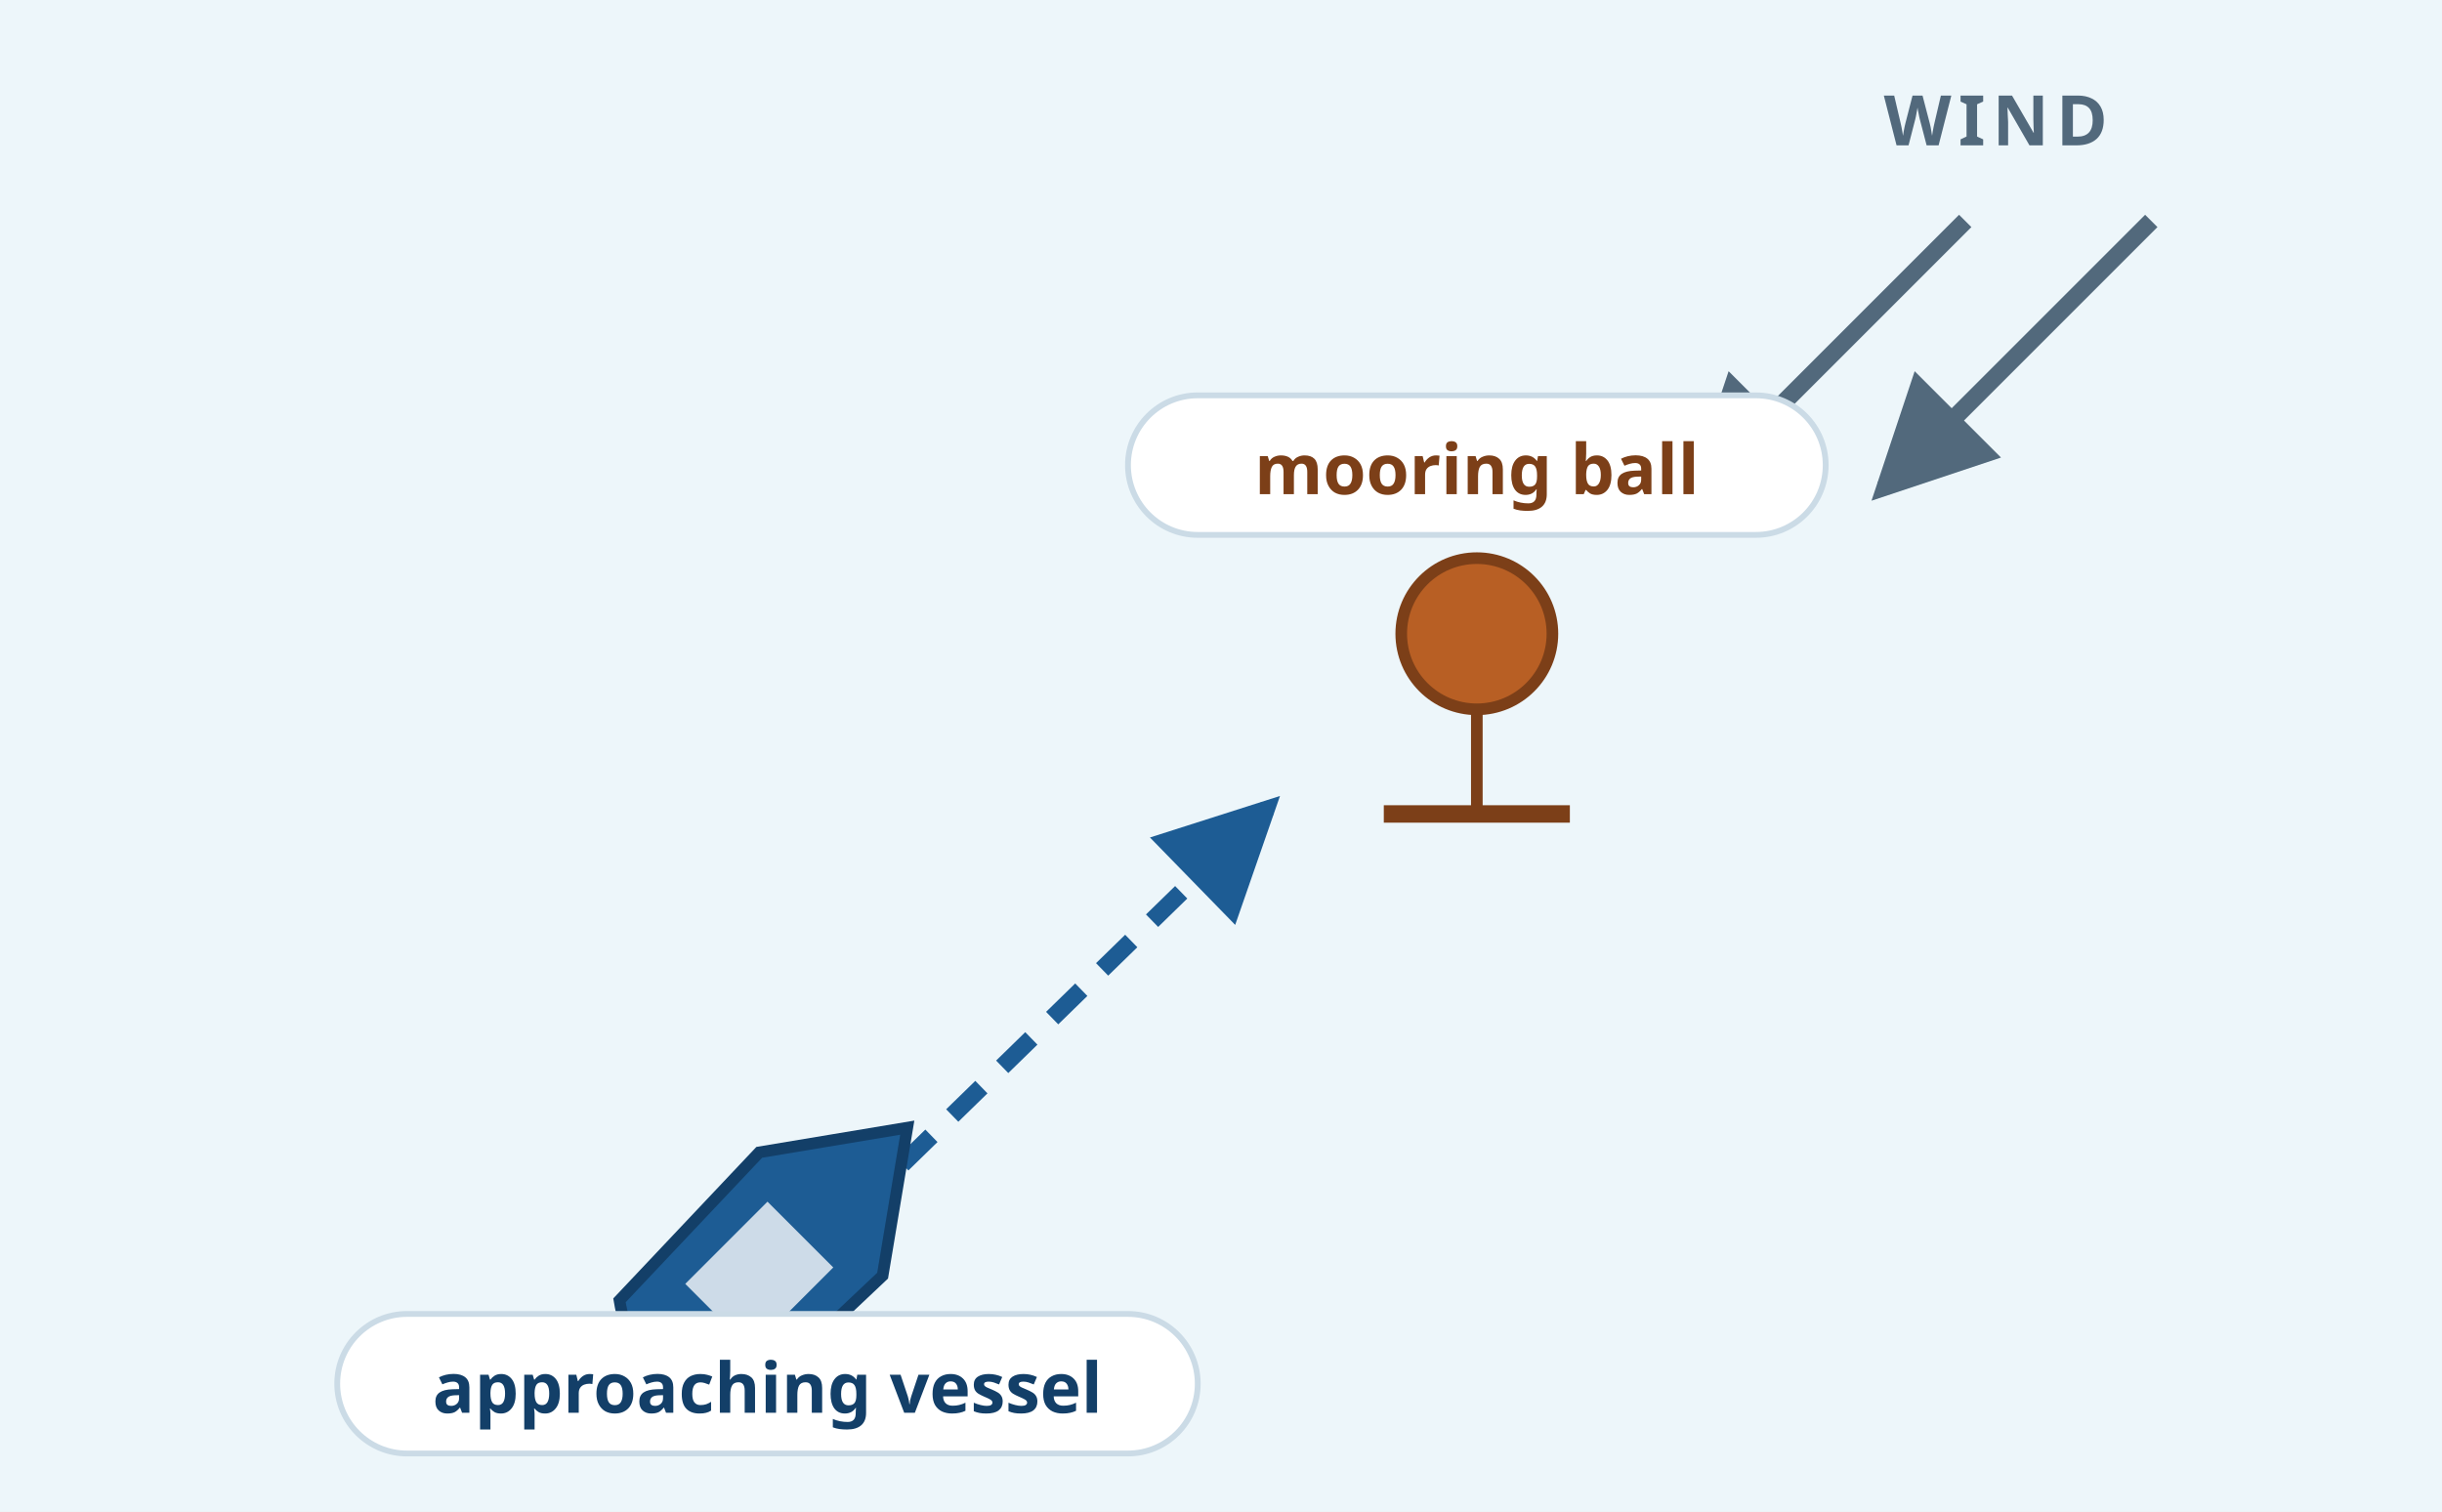
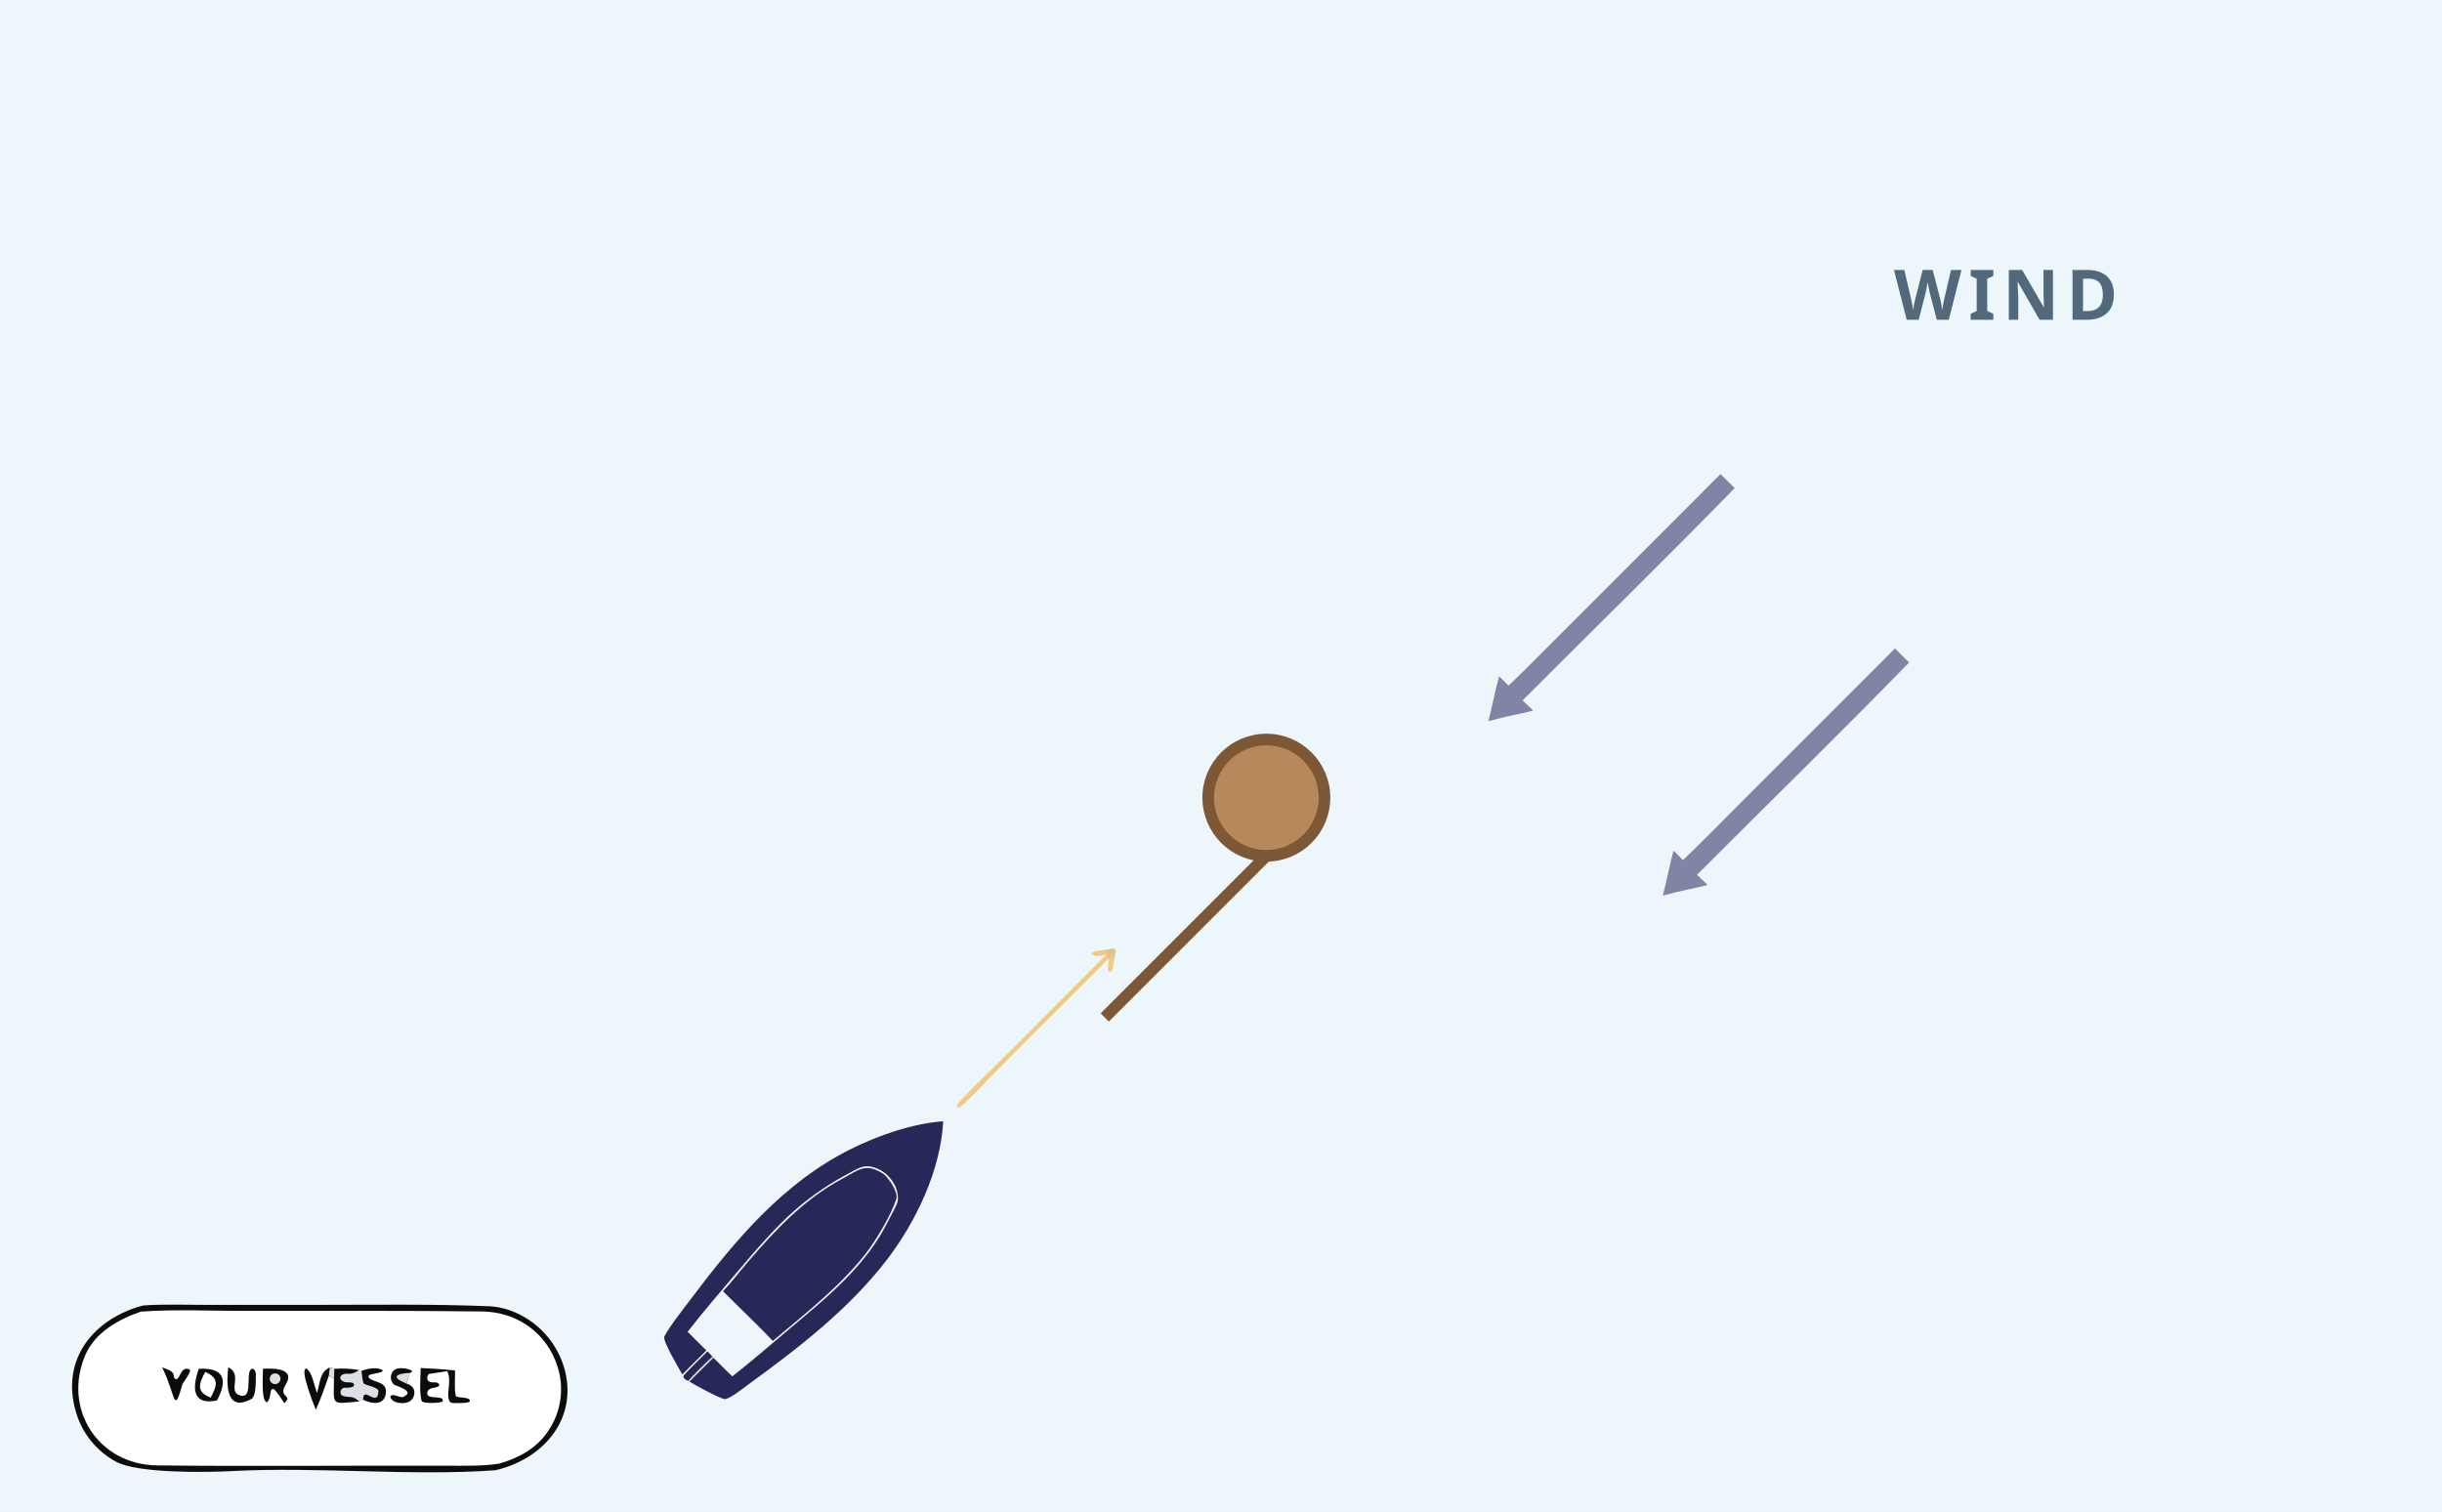
<svg xmlns="http://www.w3.org/2000/svg" viewBox="0 0 420 260" role="img" aria-label="Overhead diagram with a vessel, wind direction, an approach track, and a mooring ball.">
  <defs>
-     <symbol id="powerboat" viewBox="-20 -38 40 76">
-       <path d="M0-34 15-13 14 22Q0 32-14 22L-15-13Z" fill="currentColor" stroke="#133f68" stroke-width="2" />
-       <path d="M-8-8H8V12H-8Z" fill="#fff" opacity=".78" />
+     <symbol id="powerboat-top" viewBox="381.22 122.18 149.98 427.51">
+       <path fill="#282858" d="M 450.309,544.253 C 442.113,541.871 406.465,533.01 404.804,527.907 C 400.943,516.044 397.668,488.236 395.847,475.322 C 384.041,391.626 376.556,305.482 404.099,223.824 C 415.536,189.914 432.957,153.747 456.553,126.176 C 494.343,167.884 516.535,230.711 523.605,286.036 C 532.569,356.187 523.229,429.667 512.091,499.121 C 511.139,505.055 509.33,523.953 505.065,529.741 C 498.976,533.817 469.271,542.654 461.935,544.237 C 461.428,544.239 460.888,544.23 460.384,544.248 C 459.457,544.846 458.613,545.43 457.492,545.575 C 456.11,545.754 453.921,545.834 452.793,544.846 C 451.724,543.91 452.259,509.219 452.208,505.186 C 455.497,505.184 457.188,504.99 460.455,505.667 C 461.1,505.603 461.34,505.542 461.972,505.394 C 472.034,505.112 482.801,505.548 492.591,505.115 C 495.87,477.139 497.974,449.09 500.291,421.523 C 505.233,364.375 511.769,306.564 492.631,251.069 C 490.649,245.321 487.021,230.598 483.597,226.833 C 470.775,212.733 446.398,211.682 431.957,223.988 C 426.303,228.806 424.164,238.772 422.221,245.179 C 414.868,268.625 410.236,292.839 408.419,317.344 C 406.057,346.313 409.178,386.9 411.641,416.246 C 414.02,444.583 416.343,477.089 419.955,505.235 L 450.389,505.174 L 450.309,544.253 Z" />
+       <path fill="#282858" d="M 452.208,505.186 C 455.497,505.184 457.188,504.99 460.455,505.667 C 459.743,509.776 459.757,539.881 460.384,544.248 C 459.457,544.846 458.613,545.43 457.492,545.575 C 456.11,545.754 453.921,545.834 452.793,544.846 C 451.724,543.91 452.259,509.219 452.208,505.186 Z" />
+       <path fill="#dcdfe3" d="M 460.455,505.667 C 461.1,505.603 461.34,505.542 461.972,505.394 C 461.888,518.342 461.875,531.29 461.935,544.237 C 461.428,544.239 460.888,544.23 460.384,544.248 C 459.757,539.881 459.743,509.776 460.455,505.667 Z" />
+       <path fill="#282858" d="M 451.733,217.452 C 460.14,216.952 478.062,220.523 481.686,227.539 C 490.419,244.448 498.8,277.884 501.033,295.669 C 507.145,344.347 500.746,394.861 496.626,443.443 C 485.652,442.911 473.048,443.152 461.942,443.153 L 415.728,443.503 C 415.472,429.498 413.19,413.15 412.119,399.01 C 408.475,350.924 406.917,303.081 420.94,256.288 C 427.528,234.301 426.591,222.395 451.733,217.452 Z" />
    </symbol>
-     <marker id="wind-head" markerWidth="7" markerHeight="7" refX="6" refY="3.5" orient="auto">
-       <path d="M0 0 7 3.5 0 7Z" fill="#52697c" />
-     </marker>
-     <marker id="course-head" markerWidth="7" markerHeight="7" refX="6" refY="3.5" orient="auto">
-       <path d="M0 0 7 3.5 0 7Z" fill="#1d5c94" />
-     </marker>
+     <symbol id="wind-arrow" viewBox="595.11 121.79 286.21 47.57">
+       <path fill="#8184a4" d="M 845.116,125.793 C 848.069,127.05 855.295,131.993 858.313,133.933 C 864.555,137.95 870.891,141.818 877.316,145.534 C 866.495,151.802 855.076,159.697 844.991,165.359 L 845.012,154.41 C 824.633,153.876 802.719,154.209 782.18,154.167 L 640.748,154.174 L 599.217,154.235 L 599.108,137.84 C 680.448,136.767 763.901,137.794 845.397,137.729 C 845.418,133.882 845.219,129.668 845.116,125.793 Z" />
+     </symbol>
+     <symbol id="heading-arrow" viewBox="938.18 280.25 188.96 29.76">
+       <path fill="#efcb81" d="M 1114.87,293.31 C 1112.33,291.311 1106.97,287.966 1107.08,284.591 L 1108.12,284.247 C 1112.3,285.261 1114.34,287.616 1117.62,290.456 C 1120.17,292.432 1126.26,294.772 1121.17,297.884 C 1119.39,297.649 1115.48,297.642 1114.6,297.194 C 1113.61,297.046 1112.7,296.897 1111.7,296.81 C 1104.49,297.257 1094.15,296.972 1086.76,296.992 C 1068.98,297.071 1051.2,297.045 1033.42,296.916 L 978.221,297.115 C 972.696,297.173 944.788,298.257 942.303,296.415 C 942.164,294.593 941.947,295.393 942.874,293.911 C 945.998,292.761 1000.83,293.508 1007.52,293.523 L 1114.87,293.31 Z" />
+       <path fill="#dec195" d="M 1117.62,290.456 C 1120.17,292.432 1126.26,294.772 1121.17,297.884 C 1119.39,297.649 1115.48,297.642 1114.6,297.194 C 1113.61,297.046 1112.7,296.897 1111.7,296.81 C 1112.66,295.66 1116.61,295.595 1116.62,294.301 C 1116.64,292.236 1114.76,292.522 1117.62,290.456 Z" />
+       <path fill="#efcb81" d="M 1114.6,297.194 C 1115.48,297.642 1119.39,297.649 1121.17,297.884 C 1119.66,299.005 1109.55,306.039 1109.21,306.002 C 1101.85,305.204 1113.92,297.857 1114.6,297.194 Z" />
+     </symbol>
+     <symbol id="label-your-vessel" viewBox="682.52 498.22 150.40 56.20">
+       <path fill="#0c0c0d" d="M 706.906,502.477 C 711.808,502.051 719.707,502.292 724.91,502.291 L 756.93,502.29 C 773.315,502.293 790.093,502.017 806.471,502.697 C 810.124,502.849 813.77,504.124 816.898,506.03 C 822.59,509.472 826.68,515.035 828.269,521.494 C 831.631,535.68 821.526,546.759 808.165,549.829 C 784.194,551.581 756.92,548.765 732.672,550.059 C 724.856,550.476 705.306,550.754 699.114,547.35 C 693.399,544.248 689.205,538.94 687.509,532.662 C 683.342,517.75 692.802,506.239 706.906,502.477 Z" />
+       <path fill="#ffffff" d="M 706.31,504.235 C 715.822,503.533 726.023,504.018 735.622,504.023 C 758.536,504.037 781.481,503.914 804.39,504.19 C 814.554,504.313 823.16,510.502 826.138,520.307 C 827.825,525.796 827.216,531.734 824.452,536.767 C 821.114,542.923 815.83,545.963 809.354,547.915 C 804.492,548.676 799.408,548.535 794.496,548.52 C 766.696,548.438 738.788,548.745 711.005,548.44 C 693.926,548.253 683.711,532.034 690.361,516.649 C 693.166,510.16 700.011,506.389 706.31,504.235 Z" />
+       <path fill="#dcdfe3" d="M 760.531,520.279 L 761.903,520.675 C 764.911,520.519 766.078,520.613 769.024,521.012 C 769.243,521.158 769.439,521.162 769.714,521.214 C 771.462,520.669 774.144,520.012 775.812,521.102 C 775.798,522.263 770.745,521.773 771.872,523.27 C 772.943,524.691 777.608,524.133 776.6,528.238 C 775.817,531.427 772.218,530.558 770.143,529.558 C 769.833,529.707 769.411,529.926 769.101,530.05 C 760.84,530.783 761.73,531.334 761.8,523.65 L 760.35,522.57 C 760.398,521.806 760.458,521.042 760.531,520.279 Z" />
+       <path fill="#0c0c0d" d="M 760.531,520.279 L 761.903,520.675 C 764.911,520.519 766.078,520.613 769.024,521.012 C 767.858,521.783 767.068,522.213 765.617,522.078 C 763.806,521.911 762.611,523.594 764.753,524.44 C 765.435,524.71 766.734,524.354 767.401,524.879 C 768.31,526.147 765.413,526.157 765.046,526.107 C 763.777,525.936 763.149,527.749 764.205,528.41 C 766.781,529.196 766.684,528.087 769.101,530.05 C 760.84,530.783 761.73,531.334 761.8,523.65 L 760.35,522.57 C 760.398,521.806 760.458,521.042 760.531,520.279 Z" />
+       <path fill="#dcdfe3" d="M 760.531,520.279 L 761.903,520.675 L 761.8,523.65 L 760.35,522.57 C 760.398,521.806 760.458,521.042 760.531,520.279 Z" />
+       <path fill="#0c0c0d" d="M 769.714,521.214 C 771.462,520.669 774.144,520.012 775.812,521.102 C 775.798,522.263 770.745,521.773 771.872,523.27 C 772.943,524.691 777.608,524.133 776.6,528.238 C 775.817,531.427 772.218,530.558 770.143,529.558 C 770.185,529.263 770.227,528.968 770.269,528.674 C 770.769,526.401 774.389,531.543 774.579,527.182 C 774.635,525.88 770.941,525.471 770.39,524.919 C 769.975,524.504 769.812,521.838 769.714,521.214 Z" />
+       <path fill="#0c0c0d" d="M 722.96,520.662 C 729.925,520.299 731.531,523.503 728.161,529.762 C 721.05,531.305 720.983,526.096 722.96,520.662 Z" />
+       <path fill="#ffffff" d="M 724.813,521.541 C 728.864,523.437 728.259,525.331 726.373,528.941 C 722.348,527.426 722.765,525.246 724.813,521.541 Z" />
+       <path fill="#0c0c0d" d="M 786.725,520.451 C 790.461,520.614 792.855,520.771 796.575,521.136 C 796.68,523.421 796.316,526.214 796.79,528.379 C 796.982,529.255 801.424,528.532 800.785,530.149 C 800.131,530.601 795.598,530.643 795.318,530.356 C 793.556,528.554 795.951,524.146 794.309,521.329 C 792.545,521.687 790.93,521.825 789.222,522.122 C 788.703,522.212 788.349,523.591 788.87,524.085 C 789.953,525.112 790.972,523.993 792.042,525.075 C 792.283,526.68 788.78,525.384 788.598,527.686 C 788.439,529.702 793.706,528.065 793.023,530.036 C 792.367,530.603 787.319,530.697 787.039,529.959 C 786.241,527.856 786.702,522.81 786.725,520.451 Z" />
+       <path fill="#0c0c0d" d="M 741.402,520.638 C 743.166,520.646 751.137,519.983 747.867,525.319 C 745.634,528.961 750.221,528.194 747.527,530.529 C 746.923,529.723 745.107,526.709 744.469,526.509 C 743.132,526.088 743.926,529.183 742.556,530.286 C 740.786,530.119 741.406,522.32 741.402,520.638 Z" />
+       <path fill="#dcdfe3" d="M 743.94,522.299 C 744.584,521.808 745.496,521.897 746.033,522.503 C 746.57,523.108 746.549,524.025 745.985,524.605 C 745.581,525.02 744.978,525.174 744.424,525.005 C 743.871,524.835 743.458,524.37 743.356,523.8 C 743.254,523.229 743.48,522.65 743.94,522.299 Z" />
+       <path fill="#0c0c0d" d="M 782.617,524.918 C 784.435,525.395 785.344,526.74 784.712,528.59 C 784.462,529.333 783.904,529.932 783.18,530.232 C 781.644,530.856 778.571,530.618 777.978,528.756 C 778.309,527.424 780.854,529.083 781.578,528.789 C 785.579,527.165 779.559,525.567 779.136,525.248 C 777.567,524.067 777.854,521.046 780.179,520.556 C 781.937,520.185 785.759,521.251 783.592,521.839 C 783.26,522.863 782.935,523.889 782.617,524.918 Z" />
+       <path fill="#dcdfe3" d="M 782.617,524.918 C 778.229,523.093 779.316,522.111 783.592,521.839 C 783.26,522.863 782.935,523.889 782.617,524.918 Z" />
+       <path fill="#0c0c0d" d="M 731.41,520.234 C 735.824,522.313 730.855,527.47 735.056,528.383 C 738.933,529.225 735.857,520.296 738.614,520.664 C 739.103,521.104 739.094,521.24 739.337,521.885 C 739.302,523.759 739.54,528.549 738.041,529.358 C 729.756,533.834 731.199,522.564 731.41,520.234 Z" />
+       <path fill="#0c0c0d" d="M 756.58,532.469 C 756.054,531.041 751.881,520.842 753.804,520.579 C 755.462,521.344 756.148,525.634 756.929,527.61 C 757.85,524.511 757.696,521.651 760.531,520.279 C 760.458,521.042 760.398,521.806 760.35,522.57 C 758.95,526.536 758.302,528.557 756.58,532.469 Z" />
+       <path fill="#0c0c0d" d="M 712.414,520.277 C 717.316,521.719 714.881,523.062 716.433,523.683 C 717.705,523.496 717.686,519.861 720.239,520.821 C 721.143,521.16 718.698,524.264 718.266,525.037 C 715.649,534.362 716.361,528.124 712.414,520.277 Z" />
+     </symbol>
  </defs>
  <rect width="420" height="260" fill="#edf6fa" />
-   <text x="324" y="25" font-family="sans-serif" font-size="12" font-weight="700" letter-spacing="1.2" fill="#52697c">WIND</text>
-   <g stroke="#52697c" stroke-width="3" marker-end="url(#wind-head)">
-     <path d="M370 38 324 84" />
-     <path d="M338 38 292 84" />
+   <text x="345" y="55" text-anchor="middle" font-family="sans-serif" font-size="12" font-weight="700" letter-spacing="1.2" fill="#52697c">WIND</text>
+   <g transform="translate(297.8 82.2) rotate(135)">
+     <use href="#wind-arrow" x="0" y="-4.99" width="60" height="9.97" />
  </g>
-   <circle cx="254" cy="109" r="13" fill="#b85f24" stroke="#7c3f18" stroke-width="2" />
-   <path d="M254 122v18" stroke="#7c3f18" stroke-width="2" />
-   <path d="M238 140h32" stroke="#7c3f18" stroke-width="3" />
-   <rect x="194" y="68" width="120" height="24" rx="12" fill="#fff" stroke="#cbdbe6" />
-   <text x="254" y="85" text-anchor="middle" font-family="sans-serif" font-size="12" font-weight="600" fill="#7c3f18">mooring ball</text>
-   <path d="M138 217 218 139" stroke="#1d5c94" stroke-width="3" stroke-dasharray="7 5" marker-end="url(#course-head)" />
-   <g transform="translate(132 218) rotate(45)" color="#1d5c94">
-     <use href="#powerboat" x="-20" y="-38" width="40" height="76" />
+   <g transform="translate(327.8 112.2) rotate(135)">
+     <use href="#wind-arrow" x="0" y="-4.99" width="60" height="9.97" />
  </g>
-   <rect x="58" y="226" width="148" height="24" rx="12" fill="#fff" stroke="#cbdbe6" />
-   <text x="132" y="243" text-anchor="middle" font-family="sans-serif" font-size="12" font-weight="600" fill="#133f68">approaching vessel</text>
+   <circle cx="217.8" cy="137.2" r="10" fill="#b8875a" stroke="#7c5836" stroke-width="2" />
+   <path d="M 217.8 147.2 L 190 175" fill="none" stroke="#7c5836" stroke-width="2" />
+   <g transform="rotate(45 140 215)">
+     <use href="#powerboat-top" x="128.785" y="183" width="22.43" height="64" />
+   </g>
+   <g transform="translate(164.04 190.96) rotate(315)">
+     <use href="#heading-arrow" x="0" y="-3.15" width="40" height="6.3" />
+   </g>
+   <use href="#label-your-vessel" x="10" y="222" width="90" height="33.63" />
</svg>
